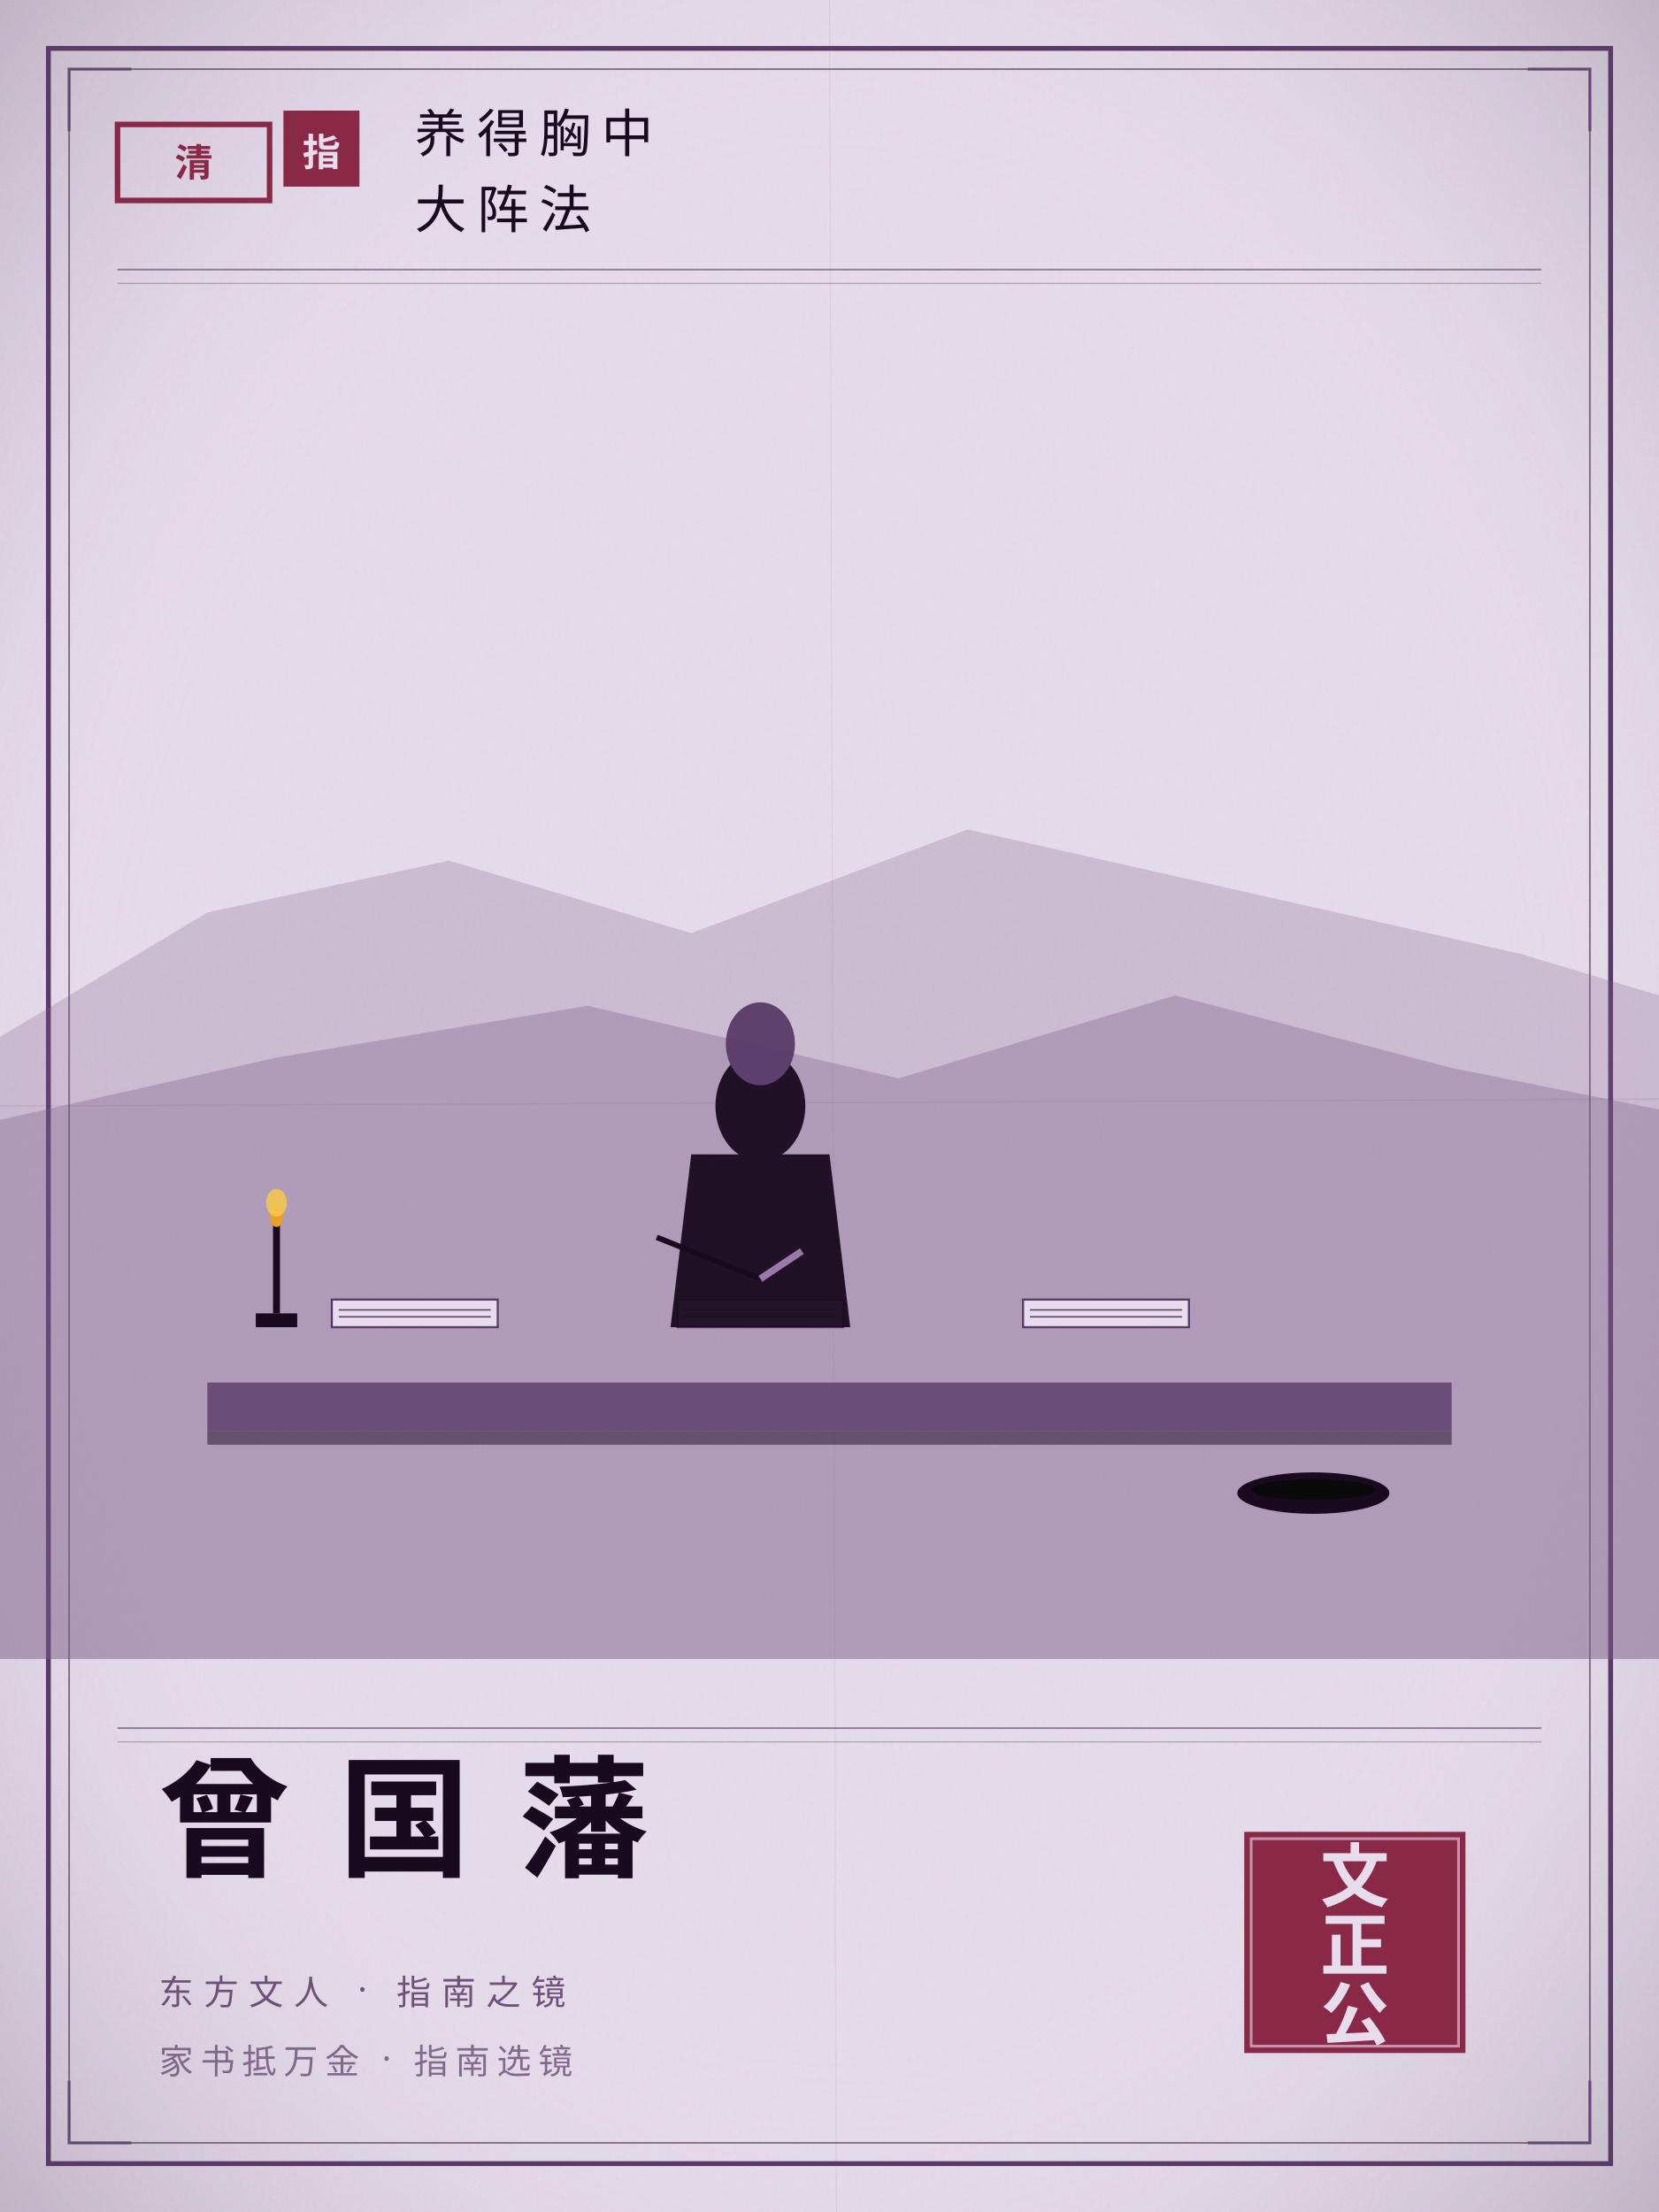
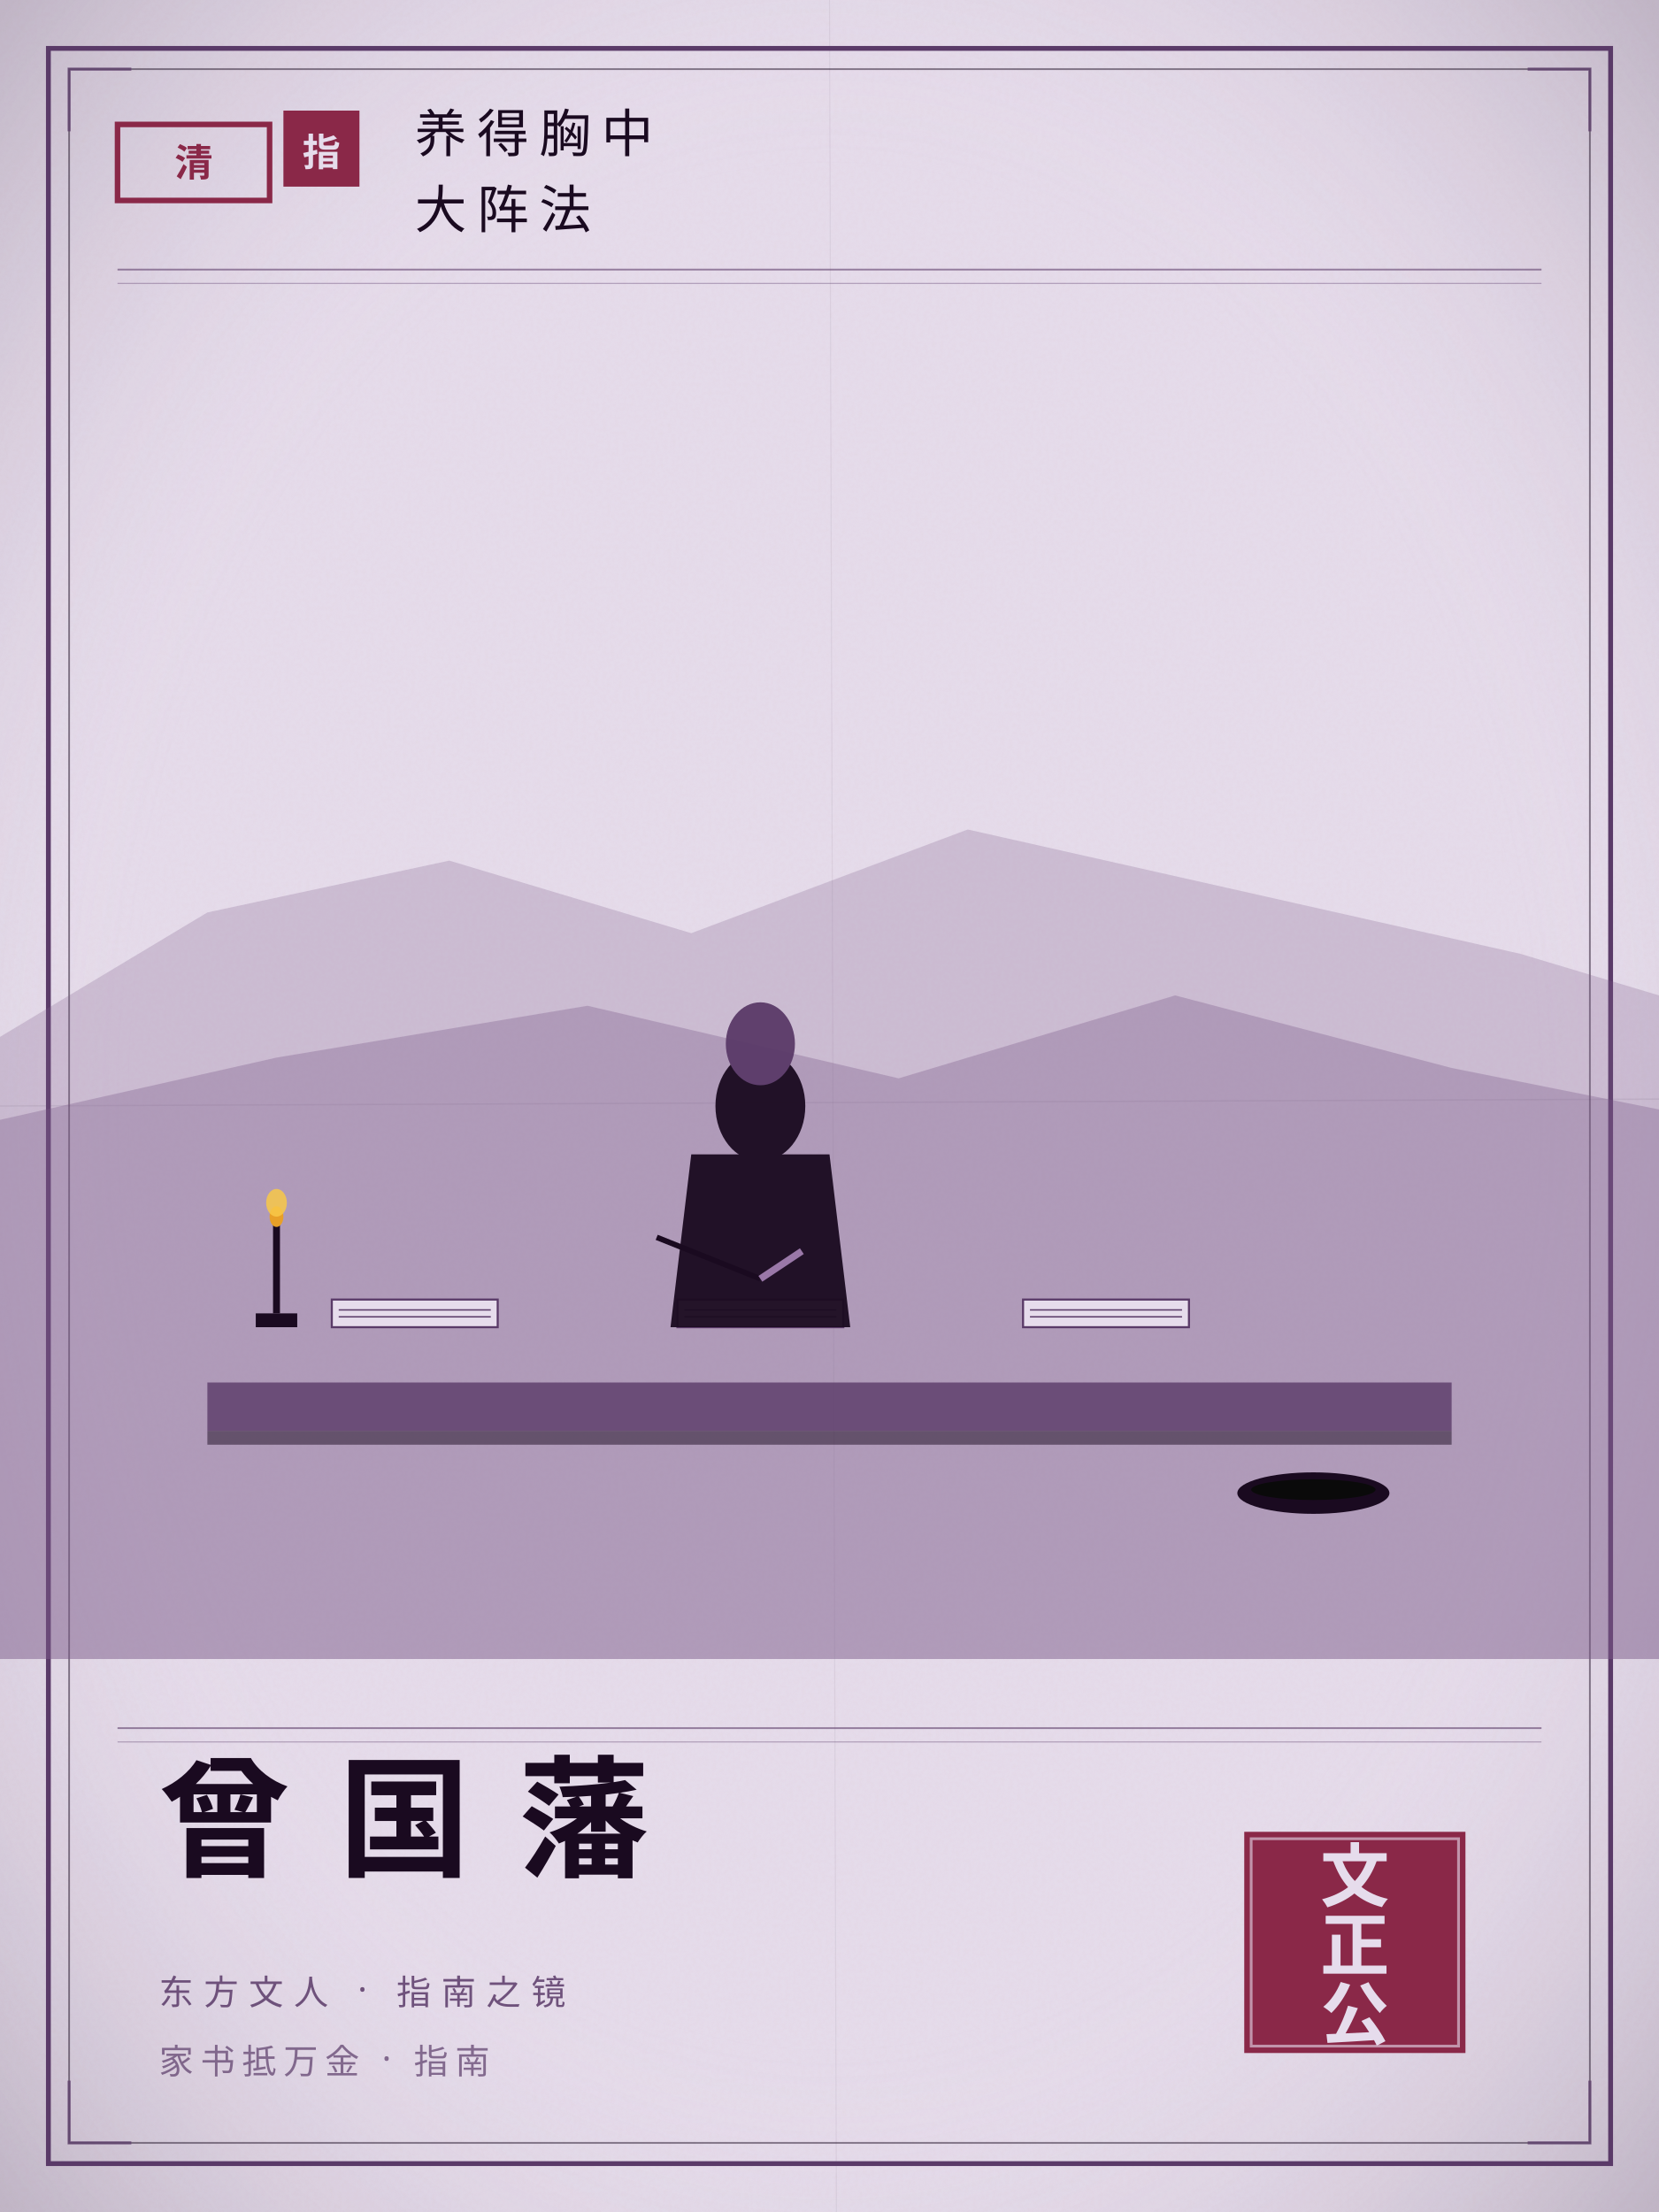
<svg xmlns="http://www.w3.org/2000/svg" viewBox="0 0 480 640" width="480" height="640" preserveAspectRatio="xMidYMid meet">
  <defs>
    <filter id="ink-106" x="-10%" y="-10%" width="120%" height="120%">
      <feTurbulence type="fractalNoise" baseFrequency="0.022" numOctaves="2" seed="106" result="noise" />
      <feDisplacementMap in="SourceGraphic" in2="noise" scale="2.4" />
    </filter>
    <filter id="ink-strong-106" x="-10%" y="-10%" width="120%" height="120%">
      <feTurbulence type="fractalNoise" baseFrequency="0.045" numOctaves="3" seed="113" result="noise" />
      <feDisplacementMap in="SourceGraphic" in2="noise" scale="3.6" />
    </filter>
    <filter id="wash-106" x="-20%" y="-20%" width="140%" height="140%">
      <feTurbulence type="fractalNoise" baseFrequency="0.018" numOctaves="2" seed="109" result="t" />
      <feDisplacementMap in="SourceGraphic" in2="t" scale="6" />
      <feGaussianBlur stdDeviation="0.6" />
    </filter>
    <filter id="haze-106">
      <feGaussianBlur stdDeviation="2.4" />
    </filter>
    <filter id="paper-106" x="0%" y="0%" width="100%" height="100%">
      <feTurbulence type="fractalNoise" baseFrequency="0.85" numOctaves="2" seed="117" result="grain" />
      <feColorMatrix in="grain" type="matrix" values="0 0 0 0 0.45                 0 0 0 0 0.35                 0 0 0 0 0.20                 0 0 0 0.10 0" />
    </filter>
  </defs>
  <rect x="0" y="0" width="480" height="640" fill="#e6dcec" />
  <rect x="0" y="0" width="480" height="640" fill="#e6dcec" filter="url(#paper-106)" opacity="0.55" />
  <radialGradient id="vignette-106" cx="50%" cy="50%" r="70%">
    <stop offset="60%" stop-color="#e6dcec" stop-opacity="0" />
    <stop offset="100%" stop-color="#1a0a20" stop-opacity="0.18" />
  </radialGradient>
  <rect x="0" y="0" width="480" height="640" fill="url(#vignette-106)" />
  <path d="M 0 320 L 480 318" stroke="#1a0a20" stroke-width="0.4" opacity="0.08" />
  <path d="M 240 0 L 242 640" stroke="#1a0a20" stroke-width="0.3" opacity="0.06" />
  <rect x="14" y="14" width="452" height="612" fill="none" stroke="#5a3a68" stroke-width="1.4" />
  <rect x="20" y="20" width="440" height="600" fill="none" stroke="#1a0a20" stroke-width="0.5" opacity="0.5" />
  <g stroke="#5a3a68" stroke-width="0.9" fill="none" opacity="0.7">
    <path d="M 20 38 L 20 20 L 38 20" />
    <path d="M 442 20 L 460 20 L 460 38" />
    <path d="M 460 602 L 460 620 L 442 620" />
    <path d="M 38 620 L 20 620 L 20 602" />
  </g>
  <g>
    <g transform="translate(34 36)">
      <rect x="0" y="0" width="44" height="22" fill="none" stroke="#8a2848" stroke-width="1.6" />
      <text x="22" y="15" text-anchor="middle" font-family="STKaiti, KaiTi, serif" font-size="11" fill="#8a2848" letter-spacing="2" font-weight="600">清</text>
    </g>
    <g transform="translate(82 32)">
      <rect x="0" y="0" width="22" height="22" fill="#8a2848" />
      <text x="11" y="16" text-anchor="middle" font-family="serif" font-size="11" fill="#e6dcec" font-weight="700">指</text>
    </g>
    <g transform="translate(120 44)">
      <text font-family="STKaiti, KaiTi, serif" font-size="15" fill="#1a0a20" letter-spacing="3" font-weight="500">
        <tspan x="0" dy="0">养得胸中</tspan>
        <tspan x="0" dy="22">大阵法</tspan>
      </text>
    </g>
    <line x1="34" y1="78" x2="446" y2="78" stroke="#5a3a68" stroke-width="0.5" opacity="0.6" />
    <line x1="34" y1="82" x2="446" y2="82" stroke="#5a3a68" stroke-width="0.3" opacity="0.4" />
  </g>
  <g>
    <g filter="url(#haze-50)" opacity="0.7">
      <path d="M 0 300 L 60 264 L 130 249 L 200 270 L 280 240 L 360 258 L 440 276 L 480 288 L 480 480 L 0 480 Z" fill="#7a5a88" opacity="0.35" />
      <path d="M 0 324 L 80 306 L 170 291 L 260 312 L 340 288 L 420 309 L 480 321 L 480 480 L 0 480 Z" fill="#7a5a88" opacity="0.55" />
    </g>
    <g>
      <line x1="80" y1="352" x2="80" y2="380" stroke="#1a0a20" stroke-width="2" />
      <ellipse cx="80" cy="352" rx="2" ry="3" fill="#e8a028" />
      <ellipse cx="80" cy="348" rx="3" ry="4" fill="#f8c848" opacity="0.85" />
      <rect x="74" y="380" width="12" height="4" fill="#1a0a20" />
    </g>
    <rect x="60" y="400" width="360" height="14" fill="#5a3a68" opacity="0.8" />
    <rect x="60" y="414" width="360" height="4" fill="#1a0a20" opacity="0.5" />
    <g>
      <rect x="96" y="376" width="48" height="8" fill="#e6dcec" stroke="#5a3a68" stroke-width="0.6" />
      <line x1="98" y1="379" x2="142" y2="379" stroke="#5a3a68" stroke-width="0.4" />
      <line x1="98" y1="381" x2="142" y2="381" stroke="#5a3a68" stroke-width="0.4" />
    </g>
    <g>
      <rect x="196" y="376" width="48" height="8" fill="#e6dcec" stroke="#5a3a68" stroke-width="0.6" />
      <line x1="198" y1="379" x2="242" y2="379" stroke="#5a3a68" stroke-width="0.4" />
      <line x1="198" y1="381" x2="242" y2="381" stroke="#5a3a68" stroke-width="0.4" />
    </g>
    <g>
      <rect x="296" y="376" width="48" height="8" fill="#e6dcec" stroke="#5a3a68" stroke-width="0.6" />
      <line x1="298" y1="379" x2="342" y2="379" stroke="#5a3a68" stroke-width="0.4" />
      <line x1="298" y1="381" x2="342" y2="381" stroke="#5a3a68" stroke-width="0.4" />
    </g>
    <g>
      <ellipse cx="380" cy="432" rx="22" ry="6" fill="#1a0a20" />
      <ellipse cx="380" cy="431" rx="18" ry="3" fill="#0a0a0a" />
    </g>
    <g transform="translate(220 320)" fill="#1a0a20" opacity="0.95">
      <ellipse cx="0" cy="0" rx="13" ry="16" />
      <path d="M -20 14 L -26 64 L 26 64 L 20 14 Z" />
      <ellipse cx="0" cy="-18" rx="10" ry="12" fill="#5a3a68" />
    </g>
    <line x1="190" y1="358" x2="220" y2="370" stroke="#1a0a20" stroke-width="1.6" />
    <line x1="220" y1="370" x2="232" y2="362" stroke="#9a78a8" stroke-width="2" />
  </g>
  <g>
    <line x1="34" y1="500" x2="446" y2="500" stroke="#5a3a68" stroke-width="0.5" opacity="0.6" />
    <line x1="34" y1="504" x2="446" y2="504" stroke="#5a3a68" stroke-width="0.3" opacity="0.4" />
    <g transform="translate(46 540)">
      <text font-family="STKaiti, KaiTi, serif" font-size="38" fill="#1a0a20" letter-spacing="14" font-weight="700">曾国藩</text>
      <text x="0" y="40" font-family="STKaiti, KaiTi, serif" font-size="10" fill="#5a3a68" letter-spacing="3" opacity="0.85">东方文人 · 指南之镜</text>
    </g>
    <g transform="translate(360 530)">
      <rect x="0" y="0" width="64" height="64" fill="#8a2848" filter="url(#ink-40)" />
      <rect x="2" y="2" width="60" height="60" fill="none" stroke="#e6dcec" stroke-width="0.8" opacity="0.6" />
      <text x="32" y="20" text-anchor="middle" font-family="serif" font-size="20" fill="#e6dcec" font-weight="900">文</text>
      <text x="32" y="40" text-anchor="middle" font-family="serif" font-size="20" fill="#e6dcec" font-weight="900">正</text>
      <text x="32" y="60" text-anchor="middle" font-family="serif" font-size="20" fill="#e6dcec" font-weight="900">公</text>
    </g>
  </g>
  <g transform="translate(46 600)">
-     <text font-family="STKaiti, KaiTi, serif" font-size="10" fill="#5a3a68" letter-spacing="2" opacity="0.7">家书抵万金 · 指南选镜</text>
+     <text font-family="STKaiti, KaiTi, serif" font-size="10" fill="#5a3a68" letter-spacing="2" opacity="0.7">家书抵万金 · 指南</text>
  </g>
</svg>
